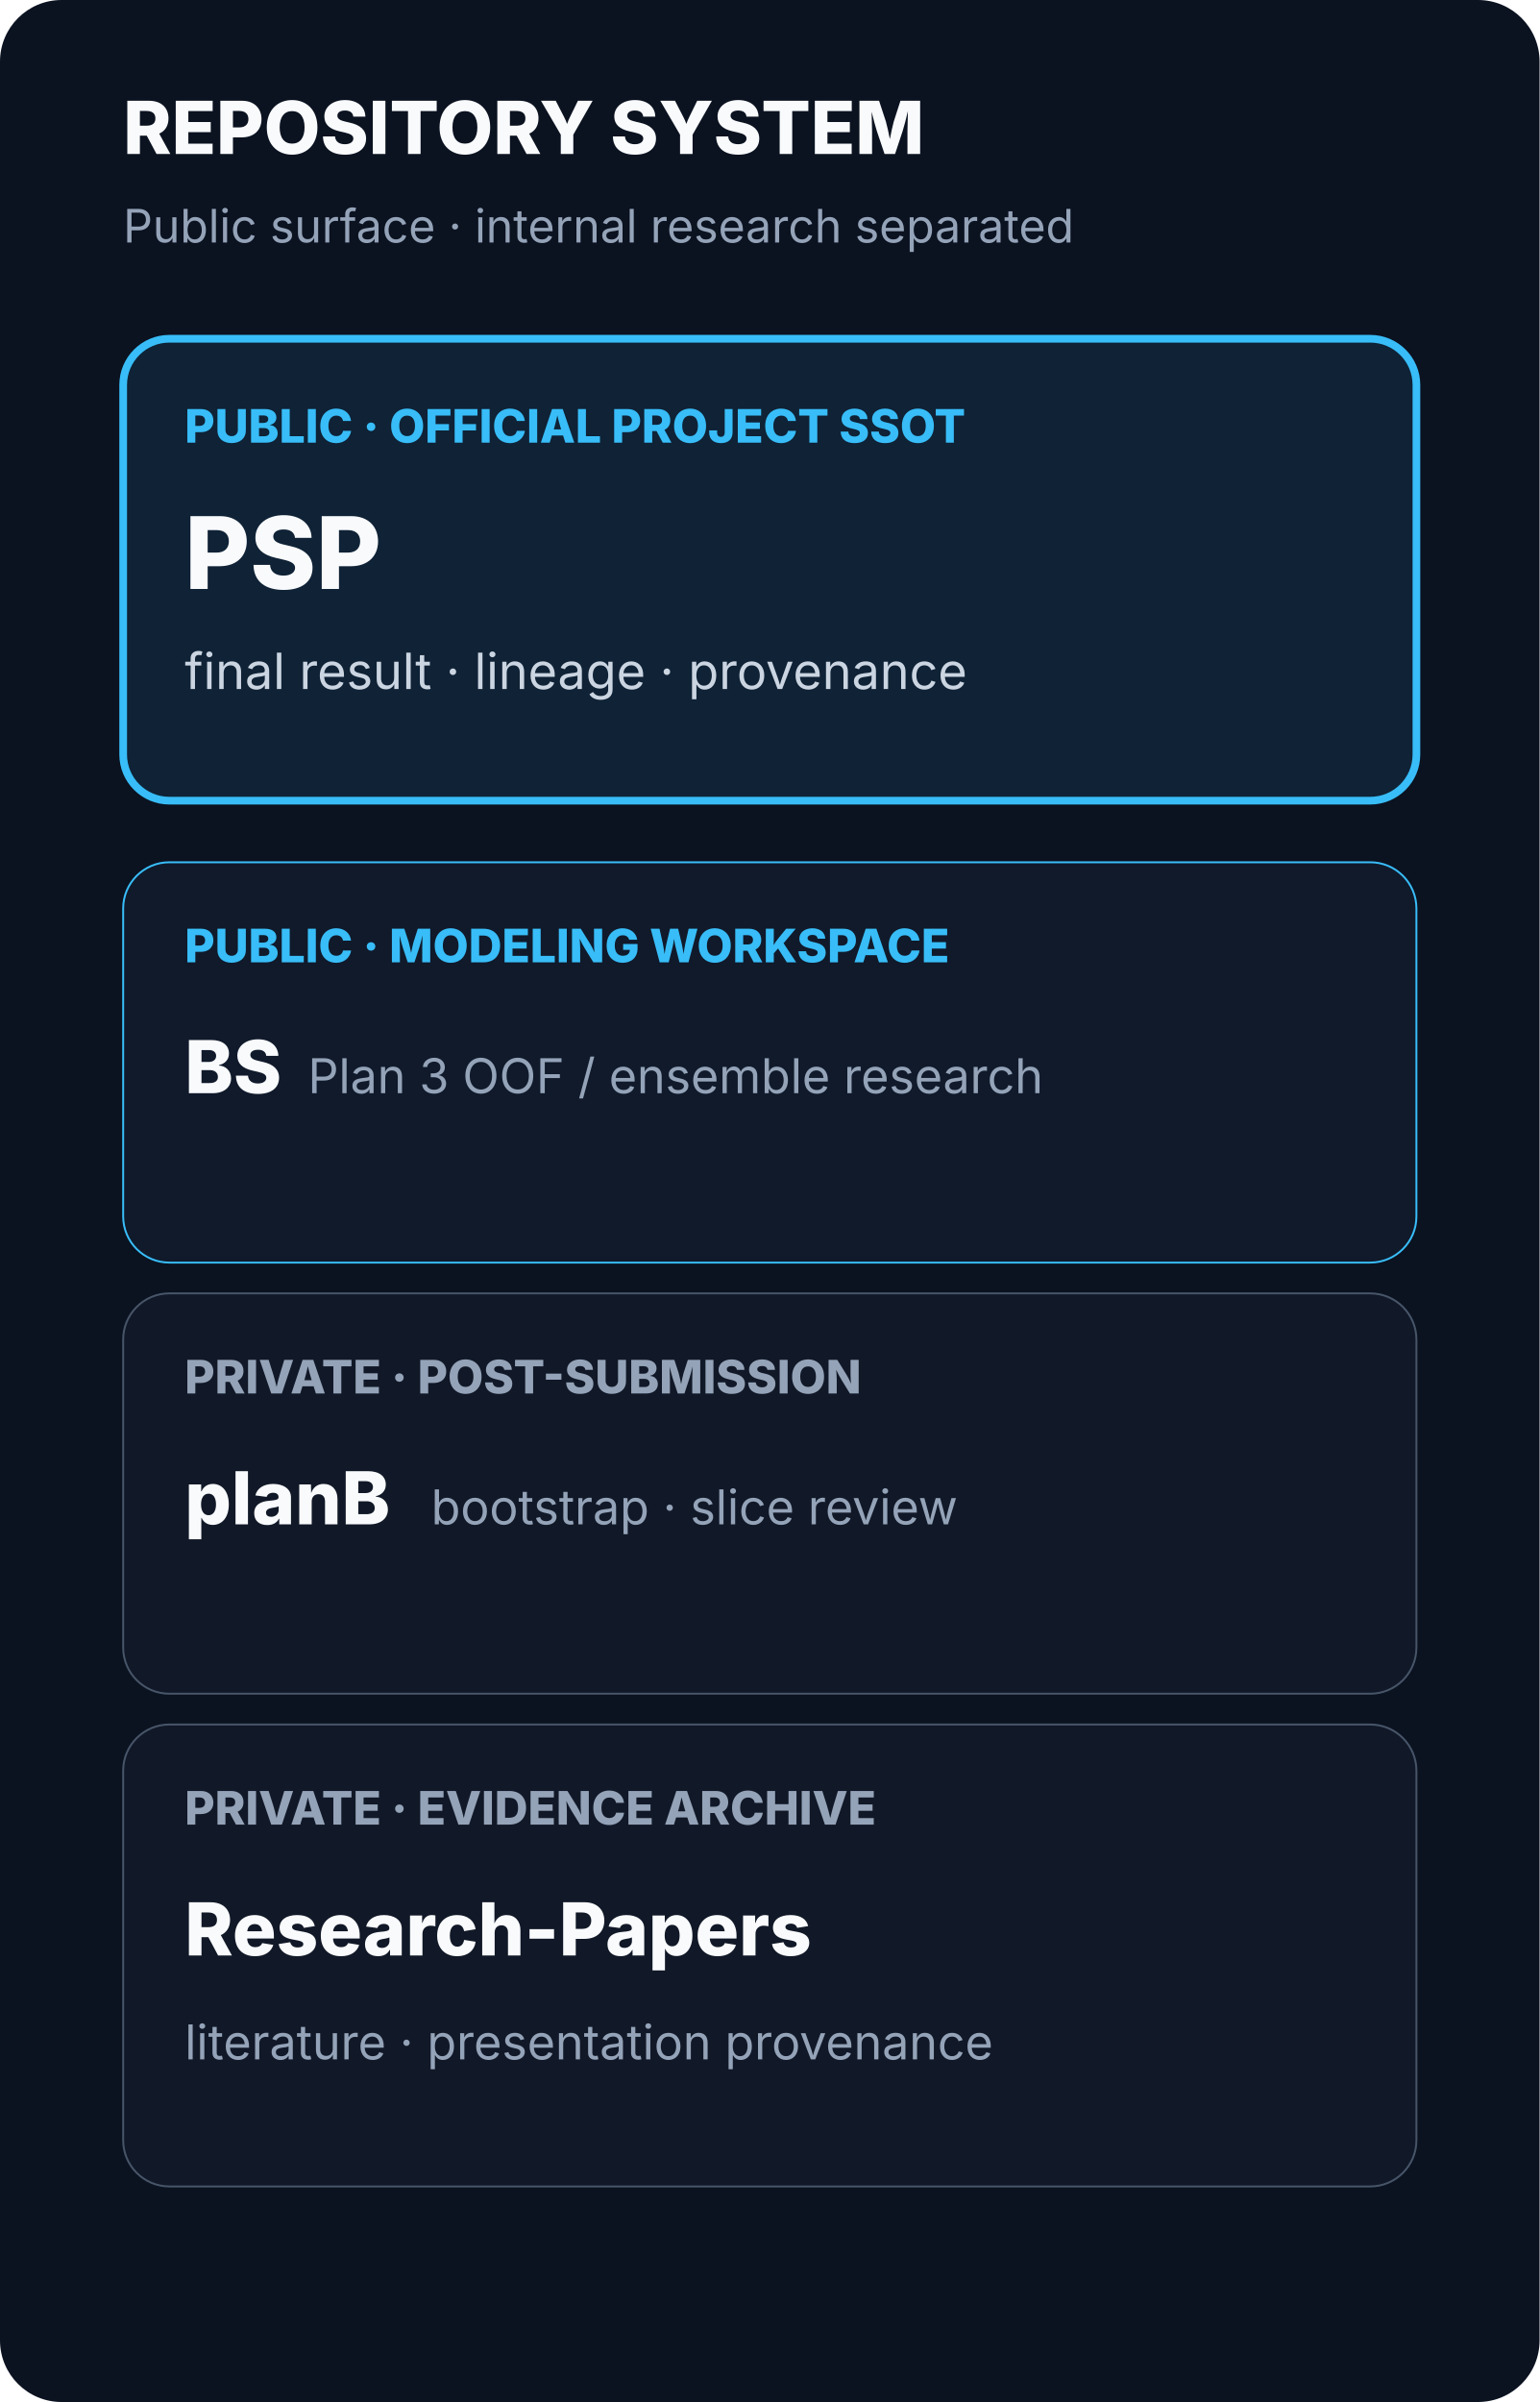
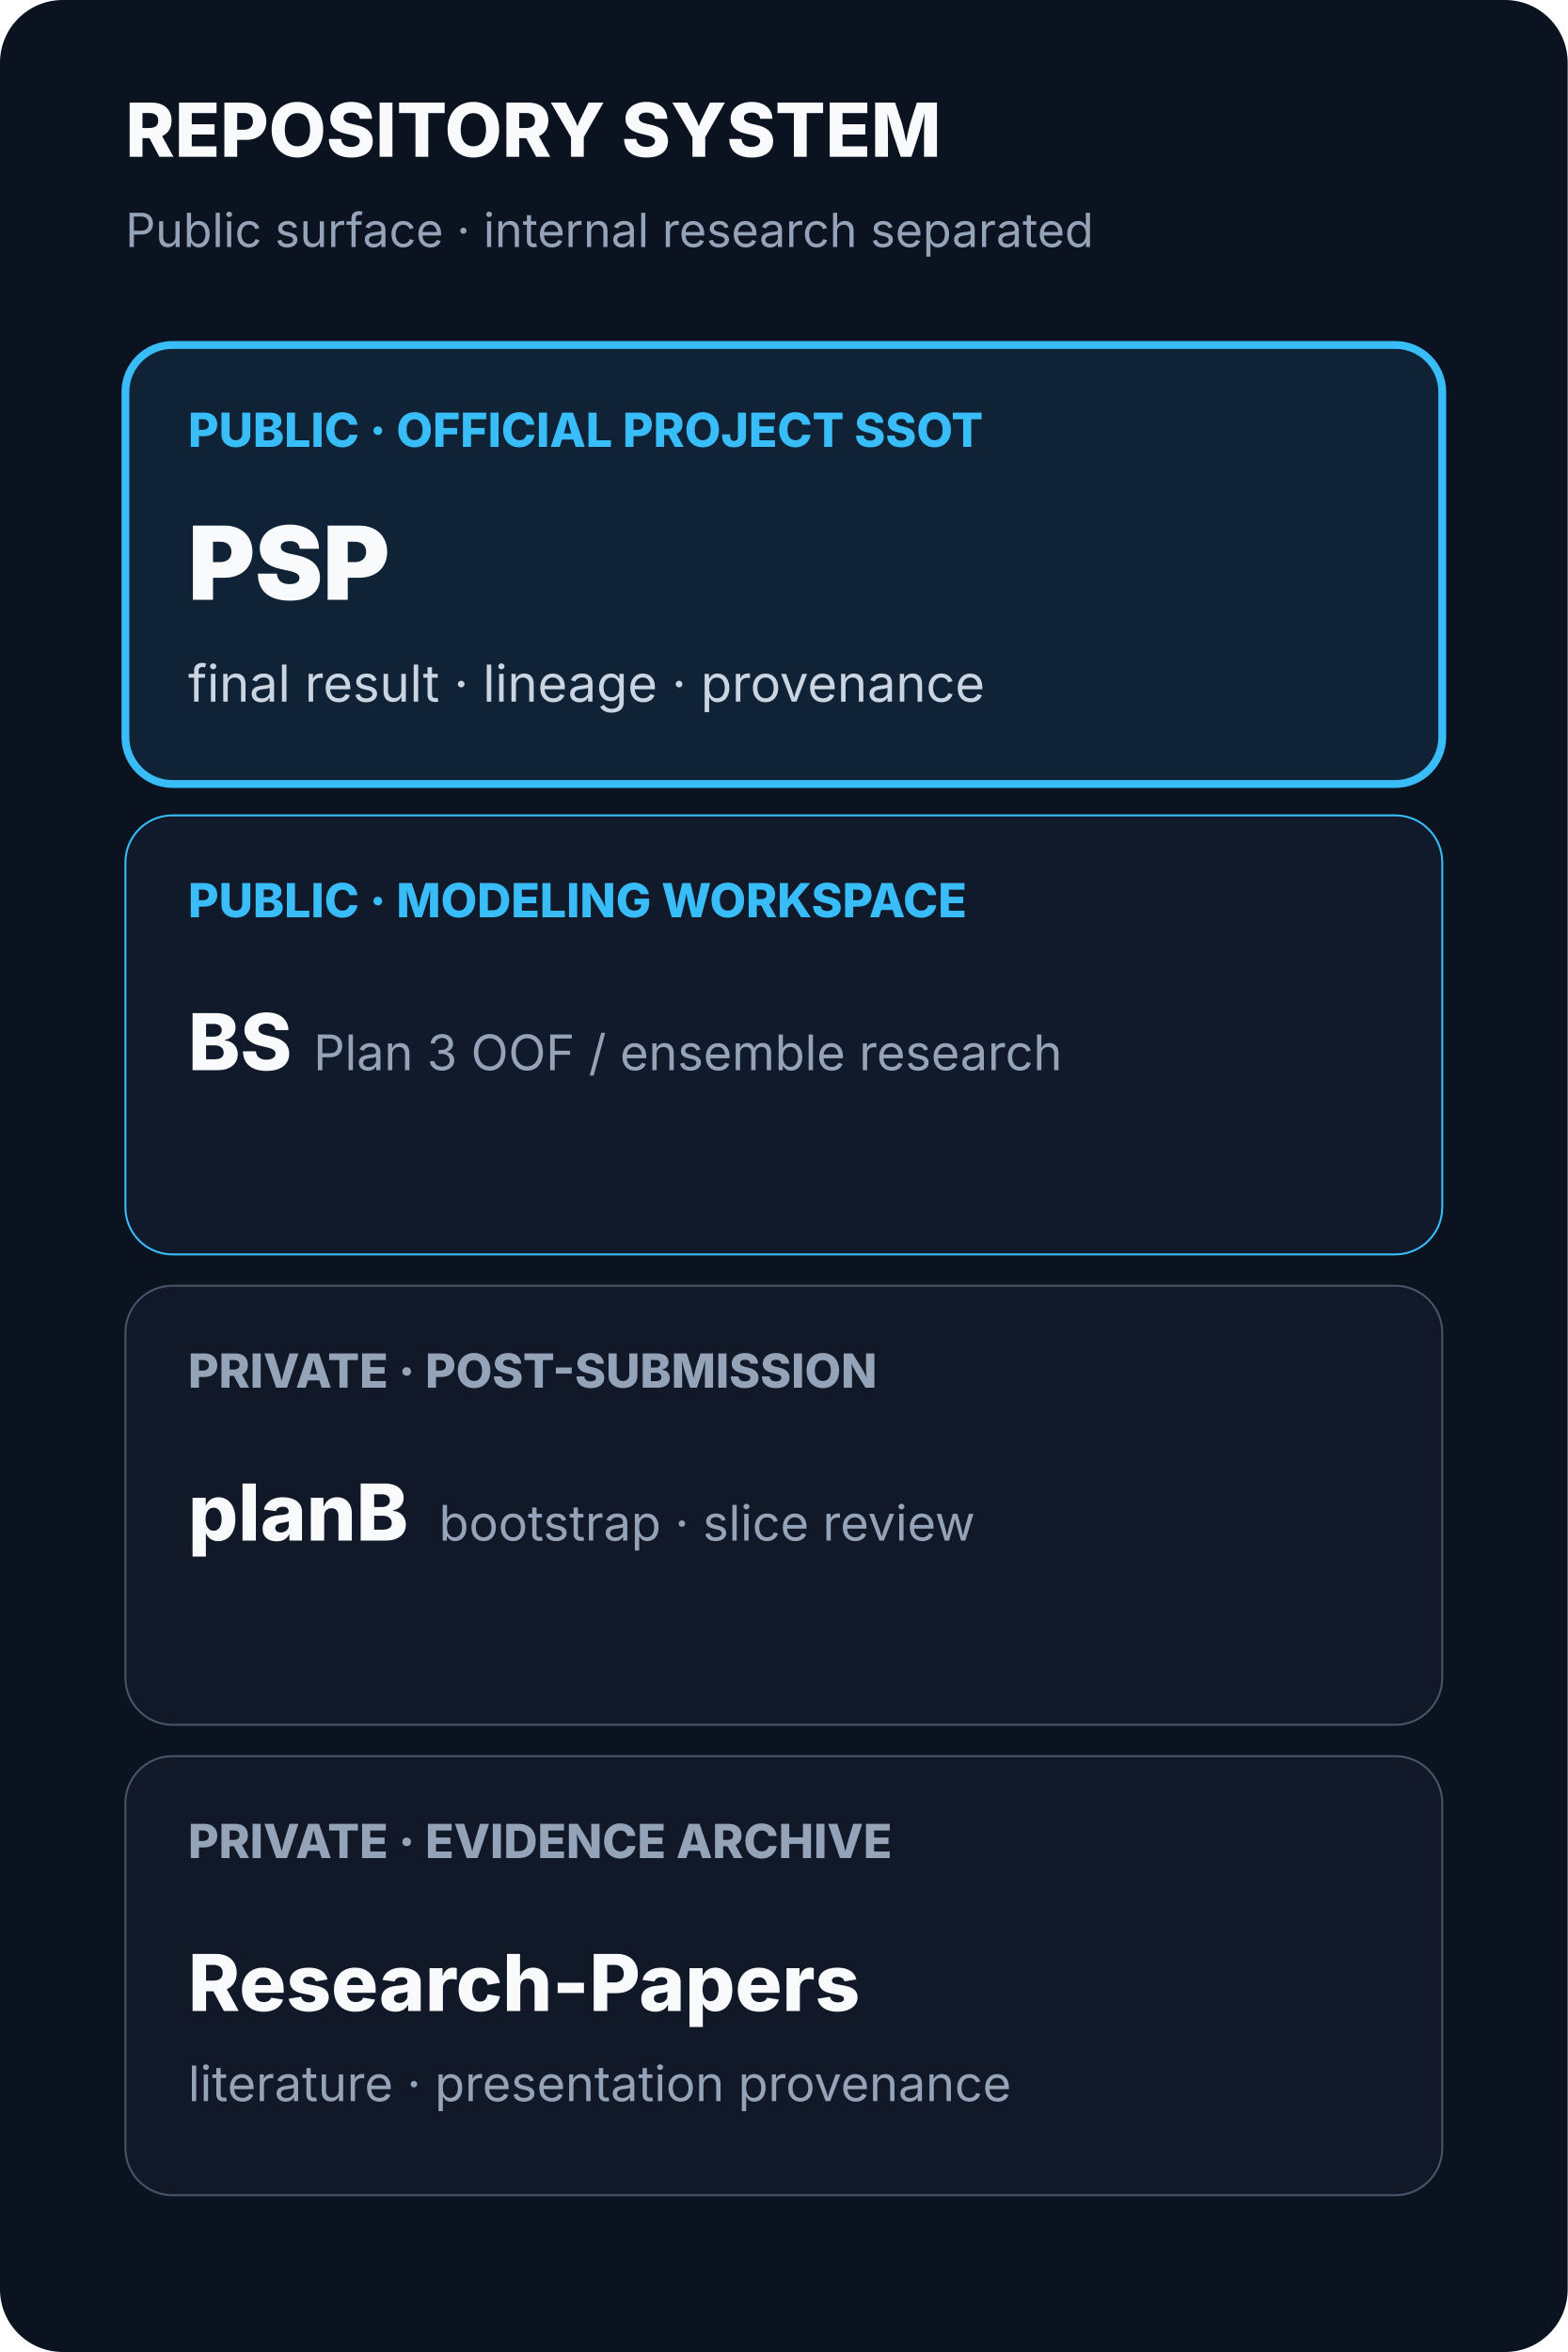
- <svg xmlns="http://www.w3.org/2000/svg" width="800" height="1248" viewBox="0 0 800 1248" role="img" aria-labelledby="title desc">
-   <rect width="800" height="1248" rx="32" fill="#0B1220" />
+ <svg xmlns="http://www.w3.org/2000/svg" width="800" height="1200" viewBox="0 0 800 1200" role="img" aria-labelledby="title desc">
+   <rect width="800" height="1200" rx="32" fill="#0B1220" />
  <g font-family="system-ui, -apple-system, BlinkMacSystemFont, 'Segoe UI', sans-serif">
    <g data-title="true">
-       <text x="64" y="80" fill="#F8FAFC" font-size="38" font-weight="820">
+       <text x="64" y="80" fill="#F8FAFC" font-size="38" font-weight="830">
        <tspan>REPOSITORY SYSTEM</tspan>
      </text>
    </g>
    <text x="64" y="126" fill="#94A3B8" font-size="24">
      <tspan>Public surface · internal research separated</tspan>
    </text>
-     <g data-grid="16">
-       <rect x="64" y="176" width="672" height="240" rx="24" fill="#0F2236" stroke="#38BDF8" stroke-width="4" />
-       <rect x="64" y="448" width="672" height="208" rx="24" fill="#101A2B" stroke="#38BDF8" />
-       <rect x="64" y="672" width="672" height="208" rx="24" fill="#111827" stroke="#475569" />
-       <rect x="64" y="896" width="672" height="240" rx="24" fill="#111827" stroke="#475569" />
+     <g data-card-stack="true" data-grid="16">
+       <rect x="64" y="176" width="672" height="224" rx="24" fill="#0F2236" stroke="#38BDF8" stroke-width="4" />
+       <rect x="64" y="416" width="672" height="224" rx="24" fill="#101A2B" stroke="#38BDF8" />
+       <rect x="64" y="656" width="672" height="224" rx="24" fill="#111827" stroke="#475569" />
+       <rect x="64" y="896" width="672" height="224" rx="24" fill="#111827" stroke="#475569" />
    </g>
-     <text x="96" y="230" fill="#38BDF8" font-size="24" font-weight="820">
+     <text x="96" y="228" fill="#38BDF8" font-size="24" font-weight="820">
      <tspan>PUBLIC · OFFICIAL PROJECT SSOT</tspan>
    </text>
-     <text x="96" y="306" fill="#F8FAFC" font-size="52" font-weight="840">
+     <text x="96" y="306" fill="#F8FAFC" font-size="52" font-weight="850">
      <tspan>PSP</tspan>
    </text>
    <text x="96" y="358" fill="#CBD5E1" font-size="26">
      <tspan>final result · lineage · provenance</tspan>
    </text>
-     <text x="96" y="500" fill="#38BDF8" font-size="24" font-weight="820">
+     <text x="96" y="468" fill="#38BDF8" font-size="24" font-weight="820">
      <tspan>PUBLIC · MODELING WORKSPACE</tspan>
    </text>
-     <text x="96" y="568" fill="#F8FAFC" font-size="38" font-weight="820">
+     <text x="96" y="546" fill="#F8FAFC" font-size="40" font-weight="830">
      <tspan>BS</tspan>
    </text>
-     <text x="160" y="568" fill="#94A3B8" font-size="25">
+     <text x="160" y="546" fill="#94A3B8" font-size="25">
      <tspan>Plan 3 OOF / ensemble research</tspan>
    </text>
-     <text x="96" y="724" fill="#94A3B8" font-size="24" font-weight="820">
+     <text x="96" y="708" fill="#94A3B8" font-size="24" font-weight="820">
      <tspan>PRIVATE · POST-SUBMISSION</tspan>
    </text>
-     <text x="96" y="792" fill="#F8FAFC" font-size="38" font-weight="820">
+     <text x="96" y="786" fill="#F8FAFC" font-size="40" font-weight="830">
      <tspan>planB</tspan>
    </text>
-     <text x="224" y="792" fill="#94A3B8" font-size="25">
+     <text x="224" y="786" fill="#94A3B8" font-size="25">
      <tspan>bootstrap · slice review</tspan>
    </text>
    <text x="96" y="948" fill="#94A3B8" font-size="24" font-weight="820">
      <tspan>PRIVATE · EVIDENCE ARCHIVE</tspan>
    </text>
-     <text x="96" y="1016" fill="#F8FAFC" font-size="38" font-weight="820">
+     <text x="96" y="1026" fill="#F8FAFC" font-size="40" font-weight="830">
      <tspan>Research-Papers</tspan>
    </text>
-     <text x="96" y="1070" fill="#94A3B8" font-size="25">
+     <text x="96" y="1072" fill="#94A3B8" font-size="25">
      <tspan>literature · presentation provenance</tspan>
    </text>
  </g>
</svg>
